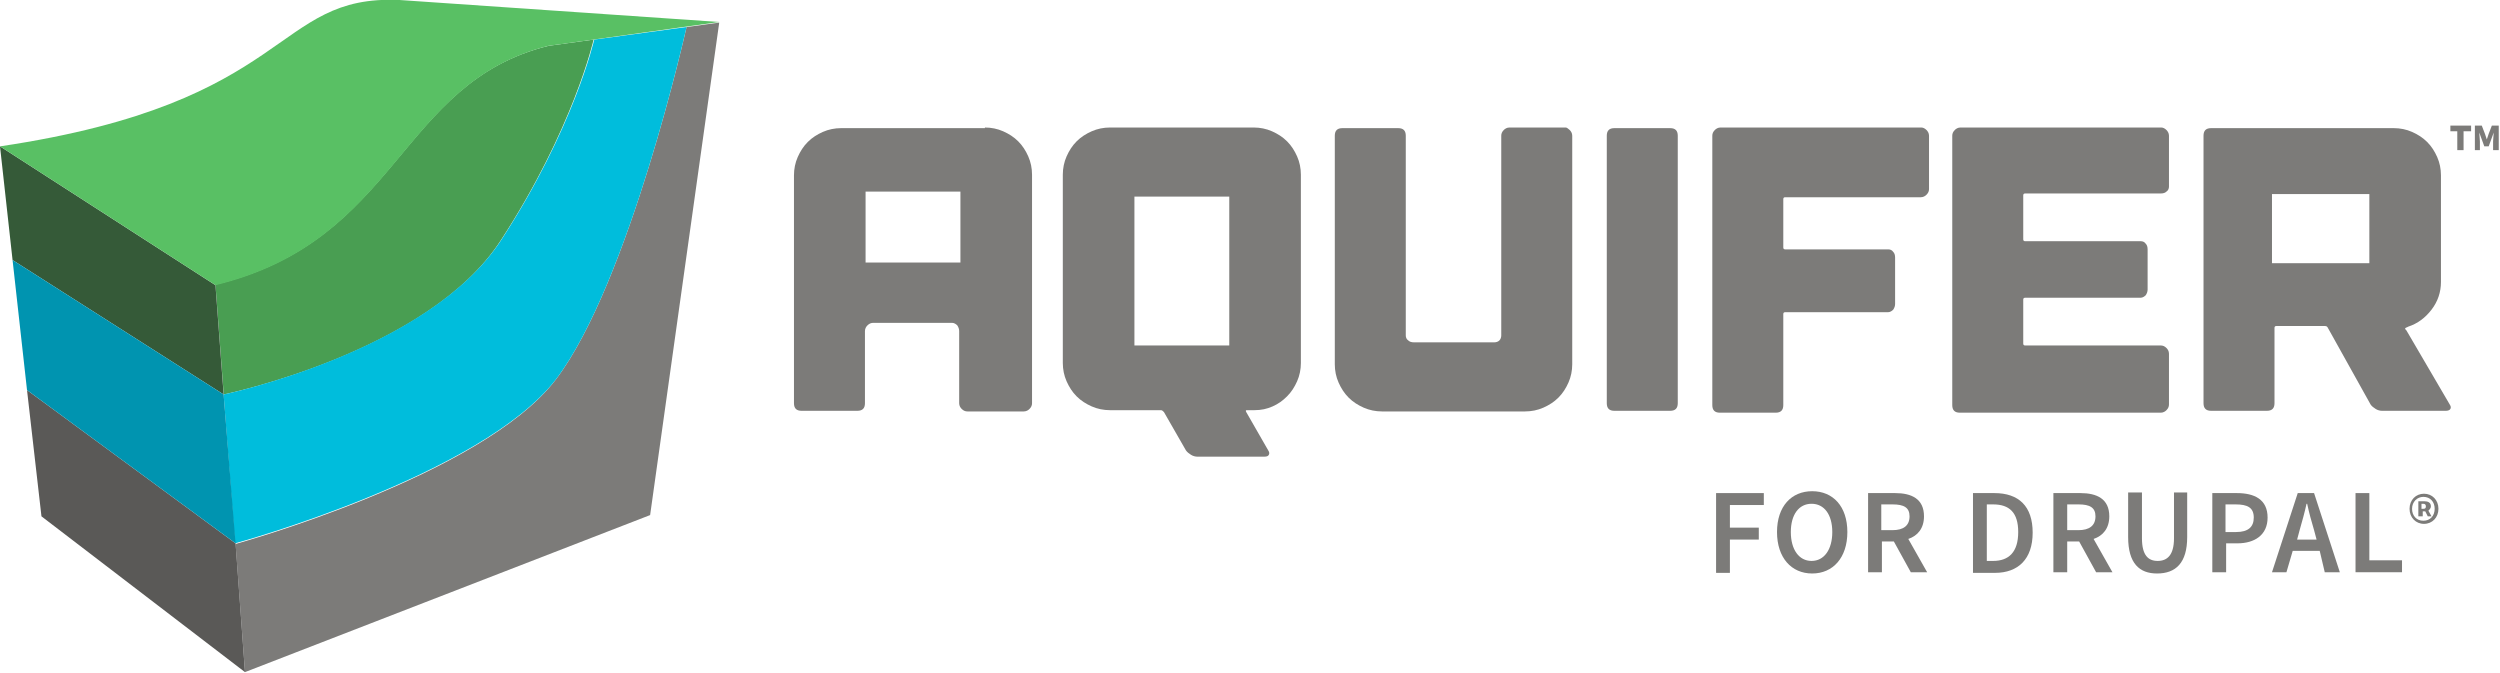
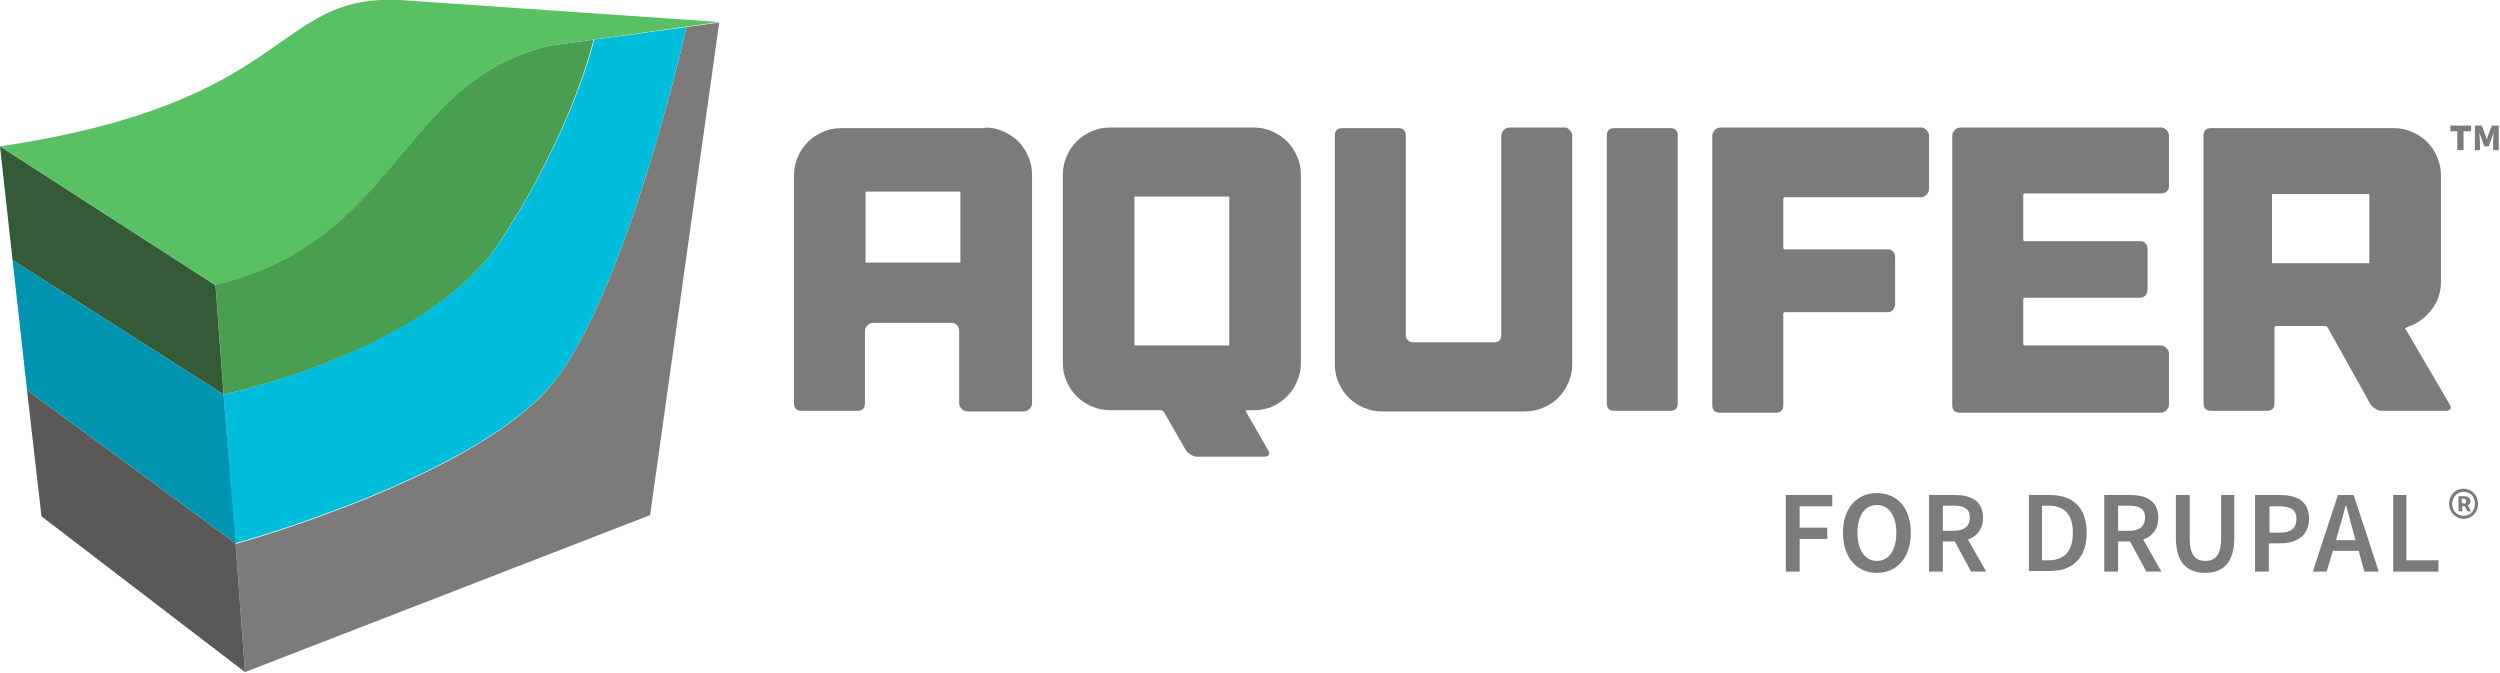
<svg xmlns="http://www.w3.org/2000/svg" version="1.1" x="0px" y="0px" width="398px" height="107px" viewBox="0 0 398 107" enable-background="new 0 0 398 107" xml:space="preserve">
  <g id="For_Drupal">
-     <g display="none">
-       <g display="inline">
-         <path fill="#7C7B79" d="M311.2,73.7h4.9V75h-3.5v2.3h3v1.2h-3v3.4h-1.5V73.7z" />
-         <path fill="#7C7B79" d="M317.5,77.8c0-2.6,1.5-4.2,3.6-4.2c2.1,0,3.6,1.6,3.6,4.2c0,2.7-1.5,4.3-3.6,4.3     C319,82.1,317.5,80.4,317.5,77.8z M323.3,77.8c0-1.8-0.8-2.9-2.1-2.9S319,76,319,77.8c0,1.8,0.8,3,2.1,3S323.3,79.6,323.3,77.8z" />
-         <path fill="#7C7B79" d="M331.4,81.9l-1.8-3.2h-1.3v3.2h-1.5v-8.2h2.8c1.7,0,3,0.6,3,2.4c0,1.3-0.7,2-1.6,2.3l2,3.4H331.4z      M328.3,77.6h1.2c1.1,0,1.7-0.5,1.7-1.4c0-0.9-0.6-1.3-1.7-1.3h-1.2V77.6z" />
-         <path fill="#7C7B79" d="M337.8,73.7h2.2c2.5,0,4,1.4,4,4.1c0,2.7-1.5,4.1-3.9,4.1h-2.3V73.7z M339.9,80.7c1.7,0,2.6-0.9,2.6-3     c0-2-0.9-2.9-2.6-2.9h-0.6v5.8H339.9z" />
-         <path fill="#7C7B79" d="M350.6,81.9l-1.8-3.2h-1.3v3.2h-1.5v-8.2h2.8c1.7,0,3,0.6,3,2.4c0,1.3-0.7,2-1.6,2.3l2,3.4H350.6z      M347.6,77.6h1.2c1.1,0,1.7-0.5,1.7-1.4c0-0.9-0.6-1.3-1.7-1.3h-1.2V77.6z" />
-         <path fill="#7C7B79" d="M353.9,78.3v-4.6h1.5v4.7c0,1.8,0.7,2.4,1.7,2.4c1,0,1.7-0.6,1.7-2.4v-4.7h1.4v4.6c0,2.7-1.2,3.7-3.1,3.7     C355.1,82.1,353.9,81,353.9,78.3z" />
-         <path fill="#7C7B79" d="M362.6,73.7h2.6c1.8,0,3.2,0.6,3.2,2.5c0,1.8-1.4,2.7-3.1,2.7H364v3h-1.5V73.7z M365.1,77.7     c1.2,0,1.8-0.5,1.8-1.5c0-1-0.6-1.4-1.9-1.4h-1v2.9H365.1z" />
-         <path fill="#7C7B79" d="M373.7,79.7H371l-0.6,2.2h-1.5l2.7-8.2h1.7l2.7,8.2h-1.5L373.7,79.7z M373.4,78.6l-0.3-1     c-0.3-0.9-0.5-1.8-0.7-2.7h0c-0.2,0.9-0.5,1.8-0.7,2.7l-0.3,1H373.4z" />
-         <path fill="#7C7B79" d="M377.5,73.7h1.5v7h3.4v1.2h-4.9V73.7z" />
-       </g>
-       <g display="inline">
-         <path fill="#7C7B79" d="M383.7,74.3h-0.8v-0.6h2.2v0.6h-0.8v2h-0.6V74.3z M385.5,73.8h0.8l0.4,0.9l0.2,0.6h0l0.2-0.6l0.3-0.9h0.8     v2.6h-0.6v-1l0.1-0.9h0l-0.5,1.5h-0.5l-0.5-1.5h0l0.1,0.9v1h-0.6V73.8z" />
-       </g>
-     </g>
-     <g display="none">
-       <g display="inline">
-         <path fill="#7C7B79" d="M273.2,77.8h7.4v1.8h-5.2v3.4h4.4v1.8h-4.4V90h-2.2V77.8z" />
-         <path fill="#7C7B79" d="M282.6,83.8c0-3.9,2.2-6.3,5.4-6.3c3.2,0,5.4,2.3,5.4,6.3c0,4-2.2,6.4-5.4,6.4     C284.8,90.2,282.6,87.8,282.6,83.8z M291.1,83.8c0-2.7-1.2-4.4-3.1-4.4s-3.1,1.7-3.1,4.4c0,2.7,1.2,4.5,3.1,4.5     S291.1,86.6,291.1,83.8z" />
-         <path fill="#7C7B79" d="M303.1,90l-2.6-4.8h-1.9V90h-2.2V77.8h4.1c2.5,0,4.5,0.9,4.5,3.6c0,1.9-1,3-2.4,3.5l2.9,5.1H303.1z      M298.6,83.5h1.7c1.7,0,2.6-0.7,2.6-2.1c0-1.4-0.9-1.9-2.6-1.9h-1.7V83.5z" />
-         <path fill="#7C7B79" d="M312.7,77.8h3.3c3.7,0,5.9,2,5.9,6c0,4-2.2,6.1-5.8,6.1h-3.4V77.8z M315.8,88.2c2.5,0,3.9-1.4,3.9-4.4     c0-3-1.4-4.3-3.9-4.3h-1v8.7H315.8z" />
-         <path fill="#7C7B79" d="M331.6,90l-2.6-4.8h-1.9V90H325V77.8h4.1c2.5,0,4.5,0.9,4.5,3.6c0,1.9-1,3-2.4,3.5l2.9,5.1H331.6z      M327.2,83.5h1.7c1.7,0,2.6-0.7,2.6-2.1c0-1.4-0.9-1.9-2.6-1.9h-1.7V83.5z" />
-         <path fill="#7C7B79" d="M336.5,84.6v-6.8h2.2v7c0,2.6,1,3.5,2.5,3.5c1.5,0,2.5-0.9,2.5-3.5v-7h2.1v6.8c0,4-1.8,5.6-4.6,5.6     C338.3,90.2,336.5,88.6,336.5,84.6z" />
-         <path fill="#7C7B79" d="M349.4,77.8h3.8c2.7,0,4.7,0.9,4.7,3.8c0,2.7-2,3.9-4.6,3.9h-1.8V90h-2.2V77.8z M353.2,83.8     c1.8,0,2.7-0.7,2.7-2.2c0-1.5-1-2-2.8-2h-1.5v4.2H353.2z" />
-         <path fill="#7C7B79" d="M366,86.7h-4.1l-1,3.3h-2.2l4-12.2h2.5l4,12.2h-2.3L366,86.7z M365.5,85l-0.4-1.5c-0.4-1.3-0.7-2.7-1.1-4     h-0.1c-0.3,1.4-0.7,2.7-1.1,4l-0.4,1.5H365.5z" />
-         <path fill="#7C7B79" d="M371.5,77.8h2.2v10.4h5.1V90h-7.2V77.8z" />
-       </g>
-       <g display="inline">
-         <path fill="#7C7B79" d="M381,78.7h-1.2v-0.9h3.3v0.9h-1.2v3h-1V78.7z M383.6,77.8h1.1l0.5,1.3l0.3,0.9h0l0.3-0.9l0.5-1.3h1.1v3.9     h-0.9v-1.4l0.1-1.4h0l-0.8,2.2h-0.7l-0.8-2.2h0l0.1,1.4v1.4h-0.9V77.8z" />
-       </g>
+     <g id="type_2_" display="none">
+       <path display="inline" fill="#7C7B79" d="M284.3,78.8h7.4v1.8h-5.2v3.4h4.4v1.8h-4.4V91h-2.2V78.8z" />
+       <path display="inline" fill="#7C7B79" d="M293.4,84.8c0-3.9,2.2-6.3,5.4-6.3c3.2,0,5.4,2.3,5.4,6.3c0,4-2.2,6.4-5.4,6.4    C295.6,91.2,293.4,88.8,293.4,84.8z M301.9,84.8c0-2.7-1.2-4.4-3.1-4.4c-1.9,0-3.1,1.7-3.1,4.4c0,2.7,1.2,4.5,3.1,4.5    C300.7,89.3,301.9,87.6,301.9,84.8z" />
+       <path display="inline" fill="#7C7B79" d="M313.8,91l-2.6-4.8h-1.9V91h-2.2V78.8h4.1c2.5,0,4.5,0.9,4.5,3.6c0,1.9-1,3-2.4,3.5    l2.9,5.1H313.8z M309.3,84.5h1.7c1.7,0,2.6-0.7,2.6-2.1c0-1.4-0.9-1.9-2.6-1.9h-1.7V84.5z" />
+       <path display="inline" fill="#7C7B79" d="M323,78.8h3.3c3.7,0,5.9,2,5.9,6c0,4-2.2,6.1-5.8,6.1H323V78.8z M326.1,89.2    c2.5,0,3.9-1.4,3.9-4.4c0-3-1.4-4.3-3.9-4.3h-1v8.7H326.1z" />
+       <path display="inline" fill="#7C7B79" d="M341.7,91l-2.6-4.8h-1.9V91h-2.2V78.8h4.1c2.5,0,4.5,0.9,4.5,3.6c0,1.9-1,3-2.4,3.5    l2.9,5.1H341.7z M337.2,84.5h1.7c1.7,0,2.6-0.7,2.6-2.1c0-1.4-0.9-1.9-2.6-1.9h-1.7V84.5z" />
+       <path display="inline" fill="#7C7B79" d="M346.4,85.6v-6.8h2.2v7c0,2.6,1,3.5,2.5,3.5c1.5,0,2.5-0.9,2.5-3.5v-7h2.1v6.8    c0,4-1.8,5.6-4.6,5.6C348.2,91.2,346.4,89.6,346.4,85.6z" />
+       <path display="inline" fill="#7C7B79" d="M359.1,78.8h3.8c2.7,0,4.7,0.9,4.7,3.8c0,2.7-2,3.9-4.6,3.9h-1.8V91h-2.2V78.8z     M362.9,84.8c1.8,0,2.7-0.7,2.7-2.2c0-1.5-1-2-2.8-2h-1.5v4.2H362.9z" />
+       <path display="inline" fill="#7C7B79" d="M375.5,87.7h-4.1l-1,3.3h-2.2l4-12.2h2.5l4,12.2h-2.3L375.5,87.7z M375,86l-0.4-1.5    c-0.4-1.3-0.7-2.7-1.1-4h-0.1c-0.3,1.4-0.7,2.7-1.1,4l-0.4,1.5H375z" />
+       <path display="inline" fill="#7C7B79" d="M380.9,78.8h2.2v10.4h5.1V91h-7.2V78.8z" />
    </g>
    <g id="outline">
-       <g>
-         <path fill="#7C7B79" d="M273.2,78.5h7.6v1.9h-5.4v3.6h4.6v1.9h-4.6v5.3h-2.2V78.5z" />
-         <path fill="#7C7B79" d="M282.9,84.7c0-4.1,2.3-6.5,5.6-6.5c3.3,0,5.6,2.4,5.6,6.5c0,4.1-2.3,6.6-5.6,6.6     C285.2,91.3,282.9,88.8,282.9,84.7z M291.7,84.7c0-2.8-1.3-4.5-3.3-4.5s-3.3,1.7-3.3,4.5c0,2.8,1.3,4.6,3.3,4.6     S291.7,87.5,291.7,84.7z" />
-         <path fill="#7C7B79" d="M304.2,91.1l-2.7-4.9h-1.9v4.9h-2.2V78.5h4.3c2.6,0,4.6,0.9,4.6,3.7c0,1.9-1,3.1-2.5,3.6l3,5.3H304.2z      M299.5,84.4h1.8c1.7,0,2.7-0.7,2.7-2.2c0-1.4-0.9-1.9-2.7-1.9h-1.8V84.4z" />
-         <path fill="#7C7B79" d="M314.1,78.5h3.4c3.9,0,6.1,2.1,6.1,6.3c0,4.2-2.3,6.4-6,6.4h-3.5V78.5z M317.3,89.3c2.5,0,4-1.4,4-4.6     c0-3.1-1.4-4.4-4-4.4h-1v9H317.3z" />
-         <path fill="#7C7B79" d="M333.7,91.1l-2.7-4.9h-1.9v4.9h-2.2V78.5h4.3c2.6,0,4.6,0.9,4.6,3.7c0,1.9-1,3.1-2.5,3.6l3,5.3H333.7z      M329.1,84.4h1.8c1.7,0,2.7-0.7,2.7-2.2c0-1.4-0.9-1.9-2.7-1.9h-1.8V84.4z" />
-         <path fill="#7C7B79" d="M338.8,85.5v-7.1h2.2v7.3c0,2.7,1,3.6,2.5,3.6c1.5,0,2.6-0.9,2.6-3.6v-7.3h2.1v7.1c0,4.1-1.8,5.8-4.8,5.8     C340.6,91.3,338.8,89.7,338.8,85.5z" />
-         <path fill="#7C7B79" d="M352.1,78.5h4c2.8,0,4.9,1,4.9,3.9c0,2.8-2.1,4.1-4.8,4.1h-1.8v4.6h-2.2V78.5z M356,84.7     c1.9,0,2.8-0.8,2.8-2.3c0-1.6-1-2.1-2.9-2.1h-1.6v4.4H356z" />
-         <path fill="#7C7B79" d="M369.3,87.7H365l-1,3.4h-2.3l4.1-12.6h2.6l4.1,12.6h-2.4L369.3,87.7z M368.8,85.9l-0.4-1.5     c-0.4-1.3-0.8-2.8-1.1-4.2h-0.1c-0.3,1.4-0.7,2.8-1.1,4.2l-0.4,1.5H368.8z" />
-         <path fill="#7C7B79" d="M375,78.5h2.2v10.7h5.2v1.9H375V78.5z" />
-       </g>
+       <path fill="#7C7B79" d="M284.3,78.8h7.4v1.8h-5.2v3.4h4.4v1.8h-4.4V91h-2.2V78.8z" />
+       <path fill="#7C7B79" d="M293.4,84.8c0-3.9,2.2-6.3,5.4-6.3c3.2,0,5.4,2.3,5.4,6.3c0,4-2.2,6.4-5.4,6.4    C295.6,91.2,293.4,88.8,293.4,84.8z M301.9,84.8c0-2.7-1.2-4.4-3.1-4.4c-1.9,0-3.1,1.7-3.1,4.4c0,2.7,1.2,4.5,3.1,4.5    C300.7,89.3,301.9,87.6,301.9,84.8z" />
+       <path fill="#7C7B79" d="M313.8,91l-2.6-4.8h-1.9V91h-2.2V78.8h4.1c2.5,0,4.5,0.9,4.5,3.6c0,1.9-1,3-2.4,3.5l2.9,5.1H313.8z     M309.3,84.5h1.7c1.7,0,2.6-0.7,2.6-2.1c0-1.4-0.9-1.9-2.6-1.9h-1.7V84.5z" />
+       <path fill="#7C7B79" d="M323,78.8h3.3c3.7,0,5.9,2,5.9,6c0,4-2.2,6.1-5.8,6.1H323V78.8z M326.1,89.2c2.5,0,3.9-1.4,3.9-4.4    c0-3-1.4-4.3-3.9-4.3h-1v8.7H326.1z" />
+       <path fill="#7C7B79" d="M341.7,91l-2.6-4.8h-1.9V91h-2.2V78.8h4.1c2.5,0,4.5,0.9,4.5,3.6c0,1.9-1,3-2.4,3.5l2.9,5.1H341.7z     M337.2,84.5h1.7c1.7,0,2.6-0.7,2.6-2.1c0-1.4-0.9-1.9-2.6-1.9h-1.7V84.5z" />
+       <path fill="#7C7B79" d="M346.4,85.6v-6.8h2.2v7c0,2.6,1,3.5,2.5,3.5c1.5,0,2.5-0.9,2.5-3.5v-7h2.1v6.8c0,4-1.8,5.6-4.6,5.6    C348.2,91.2,346.4,89.6,346.4,85.6z" />
+       <path fill="#7C7B79" d="M359.1,78.8h3.8c2.7,0,4.7,0.9,4.7,3.8c0,2.7-2,3.9-4.6,3.9h-1.8V91h-2.2V78.8z M362.9,84.8    c1.8,0,2.7-0.7,2.7-2.2c0-1.5-1-2-2.8-2h-1.5v4.2H362.9z" />
+       <path fill="#7C7B79" d="M375.5,87.7h-4.1l-1,3.3h-2.2l4-12.2h2.5l4,12.2h-2.3L375.5,87.7z M375,86l-0.4-1.5    c-0.4-1.3-0.7-2.7-1.1-4h-0.1c-0.3,1.4-0.7,2.7-1.1,4l-0.4,1.5H375z" />
+       <path fill="#7C7B79" d="M380.9,78.8h2.2v10.4h5.1V91h-7.2V78.8z" />
    </g>
-     <g>
-       <path fill="#7C7B79" d="M383.6,81c0-1.4,1-2.4,2.3-2.4c1.3,0,2.3,1,2.3,2.4c0,1.4-1,2.4-2.3,2.4C384.6,83.4,383.6,82.4,383.6,81z     M387.6,81c0-1.1-0.7-1.9-1.8-1.9c-1,0-1.8,0.8-1.8,1.9c0,1.1,0.7,1.9,1.8,1.9C386.9,82.9,387.6,82.1,387.6,81z M385,79.8h1    c0.5,0,1,0.2,1,0.8c0,0.3-0.2,0.5-0.4,0.7l0.5,0.9h-0.6l-0.4-0.8h-0.4v0.8H385V79.8z M385.8,81c0.3,0,0.4-0.1,0.4-0.4    c0-0.2-0.1-0.4-0.4-0.4h-0.3V81H385.8z" />
+     <g id="registered">
+       <path fill="#7C7B79" d="M389.9,80.2c0-1.4,1-2.4,2.3-2.4c1.3,0,2.3,1,2.3,2.4c0,1.4-1,2.4-2.3,2.4C391,82.6,389.9,81.6,389.9,80.2    z M394,80.2c0-1.1-0.7-1.9-1.8-1.9c-1,0-1.8,0.8-1.8,1.9c0,1.1,0.7,1.9,1.8,1.9C393.3,82.1,394,81.3,394,80.2z M391.3,79h1    c0.5,0,1,0.2,1,0.8c0,0.3-0.2,0.5-0.4,0.7l0.5,0.9h-0.6l-0.4-0.8h-0.4v0.8h-0.6V79z M392.2,80.2c0.3,0,0.4-0.1,0.4-0.4    c0-0.2-0.1-0.4-0.4-0.4h-0.3v0.7H392.2z" />
    </g>
  </g>
  <g id="Lockup">
    <g id="type_orig_1_" display="none">
      <path display="inline" fill="#7C7B79" d="M156.8,20.3c1,0,2,0.2,2.9,0.6c0.9,0.4,1.7,0.9,2.4,1.6c0.7,0.7,1.2,1.5,1.6,2.4    c0.4,0.9,0.6,1.9,0.6,2.9v36.4c0,0.3-0.1,0.6-0.4,0.9c-0.2,0.2-0.5,0.4-0.9,0.4h-9c-0.3,0-0.6-0.1-0.9-0.4    c-0.2-0.2-0.4-0.5-0.4-0.9V52.7c0-0.3-0.1-0.6-0.3-0.9c-0.2-0.2-0.5-0.4-0.8-0.4H139c-0.3,0-0.6,0.1-0.9,0.4    c-0.2,0.2-0.4,0.5-0.4,0.9v11.5c0,0.8-0.4,1.2-1.2,1.2h-8.9c-0.8,0-1.2-0.4-1.2-1.2V27.9c0-1,0.2-2,0.6-2.9    c0.4-0.9,0.9-1.7,1.6-2.4c0.7-0.7,1.5-1.2,2.4-1.6c0.9-0.4,1.9-0.6,2.9-0.6H156.8z M152.9,41.8V30.5h-15.1v11.3H152.9z" />
      <path display="inline" fill="#7C7B79" d="M199.6,20.3c1,0,2,0.2,2.9,0.6c0.9,0.4,1.7,0.9,2.4,1.6c0.7,0.7,1.2,1.5,1.6,2.4    c0.4,0.9,0.6,1.9,0.6,2.9v30c0,1-0.2,2-0.6,2.9c-0.4,0.9-0.9,1.7-1.6,2.4c-0.7,0.7-1.4,1.2-2.3,1.6c-0.9,0.4-1.8,0.6-2.9,0.6h-1.2    c-0.2,0-0.2,0.1-0.1,0.3l3.5,6.1c0.2,0.3,0.2,0.5,0.1,0.7c-0.1,0.2-0.3,0.3-0.7,0.3h-10.7c-0.3,0-0.7-0.1-1-0.3    c-0.3-0.2-0.6-0.4-0.8-0.7l-3.5-6.1c-0.2-0.2-0.3-0.3-0.5-0.3h-8.1c-1,0-2-0.2-2.9-0.6c-0.9-0.4-1.7-0.9-2.4-1.6    c-0.7-0.7-1.2-1.5-1.6-2.4c-0.4-0.9-0.6-1.9-0.6-2.9v-30c0-1,0.2-2,0.6-2.9c0.4-0.9,0.9-1.7,1.6-2.4c0.7-0.7,1.5-1.2,2.4-1.6    c0.9-0.4,1.9-0.6,2.9-0.6H199.6z M180.6,55h15.1V31.3h-15.1V55z" />
      <path display="inline" fill="#7C7B79" d="M249.9,20.7c0.2,0.2,0.4,0.5,0.4,0.9v36.4c0,1-0.2,2-0.6,2.9c-0.4,0.9-0.9,1.7-1.6,2.4    c-0.7,0.7-1.5,1.2-2.4,1.6c-0.9,0.4-1.9,0.6-2.9,0.6h-22.8c-1,0-2-0.2-2.9-0.6c-0.9-0.4-1.7-0.9-2.4-1.6c-0.7-0.7-1.2-1.5-1.6-2.4    c-0.4-0.9-0.6-1.9-0.6-2.9V21.6c0-0.8,0.4-1.2,1.2-1.2h8.9c0.8,0,1.2,0.4,1.2,1.2v31.8c0,0.3,0.1,0.6,0.4,0.8    c0.2,0.2,0.5,0.3,0.9,0.3h12.8c0.3,0,0.6-0.1,0.8-0.3c0.2-0.2,0.3-0.5,0.3-0.8V21.6c0-0.3,0.1-0.6,0.4-0.9    c0.2-0.2,0.5-0.4,0.9-0.4h9C249.4,20.3,249.7,20.5,249.9,20.7z" />
      <path display="inline" fill="#7C7B79" d="M267.1,64.2c0,0.8-0.4,1.2-1.2,1.2H257c-0.8,0-1.2-0.4-1.2-1.2V21.6    c0-0.8,0.4-1.2,1.2-1.2h8.9c0.8,0,1.2,0.4,1.2,1.2V64.2z" />
      <path display="inline" fill="#7C7B79" d="M306.7,20.7c0.2,0.2,0.4,0.5,0.4,0.9v8.5c0,0.3-0.1,0.6-0.4,0.9    c-0.2,0.2-0.5,0.4-0.9,0.4h-21.6c-0.2,0-0.3,0.1-0.3,0.3v7.7c0,0.2,0.1,0.3,0.3,0.3h16.4c0.3,0,0.6,0.1,0.8,0.4    c0.2,0.2,0.3,0.5,0.3,0.9v7.4c0,0.3-0.1,0.6-0.3,0.9c-0.2,0.2-0.5,0.4-0.8,0.4h-16.4c-0.2,0-0.3,0.1-0.3,0.3v14.5    c0,0.8-0.4,1.2-1.2,1.2h-8.9c-0.8,0-1.2-0.4-1.2-1.2V21.6c0-0.3,0.1-0.6,0.4-0.9c0.2-0.2,0.5-0.4,0.9-0.4h32    C306.2,20.3,306.5,20.5,306.7,20.7z" />
      <path display="inline" fill="#7C7B79" d="M344.9,20.7c0.2,0.2,0.4,0.5,0.4,0.9v3.7v1.9v2.5c0,0.3-0.1,0.6-0.4,0.8    c-0.2,0.2-0.5,0.3-0.9,0.3h-4.6h-13.4h-3.6c-0.2,0-0.3,0.1-0.3,0.3v7c0,0.2,0.1,0.3,0.3,0.3h18.4c0.3,0,0.6,0.1,0.8,0.4    c0.2,0.2,0.3,0.5,0.3,0.9v6.4c0,0.3-0.1,0.6-0.3,0.9c-0.2,0.2-0.5,0.4-0.8,0.4h-18.4c-0.2,0-0.3,0.1-0.3,0.3v3.2v0.1v3.7    c0,0.2,0.1,0.3,0.3,0.3h2.7h14.6h4.3c0.3,0,0.6,0.1,0.9,0.4c0.2,0.2,0.4,0.5,0.4,0.9v2.6v3.4v2.1c0,0.3-0.1,0.6-0.4,0.9    c-0.2,0.2-0.5,0.4-0.9,0.4h-3.7h-24.5H312c-0.8,0-1.2-0.4-1.2-1.2v-2.2V24.7v-3.1c0-0.3,0.1-0.6,0.4-0.9c0.2-0.2,0.5-0.4,0.9-0.4    h4.7H342h2.1C344.4,20.3,344.7,20.5,344.9,20.7z" />
      <path display="inline" fill="#7C7B79" d="M390,64.4c0.2,0.3,0.2,0.5,0.1,0.7s-0.4,0.3-0.7,0.3h-10.2c-0.3,0-0.7-0.1-1-0.3    c-0.3-0.2-0.6-0.4-0.8-0.7l-6.8-12.2c-0.1-0.2-0.2-0.3-0.5-0.3h-7.7c-0.2,0-0.3,0.1-0.3,0.3v12c0,0.8-0.4,1.2-1.2,1.2h-8.9    c-0.8,0-1.2-0.4-1.2-1.2V21.6c0-0.8,0.4-1.2,1.2-1.2h29.1c1,0,2,0.2,2.9,0.6c0.9,0.4,1.7,0.9,2.4,1.6c0.7,0.7,1.2,1.5,1.6,2.4    c0.4,0.9,0.6,1.9,0.6,2.9v17c0,1.6-0.5,3.1-1.5,4.4c-1,1.3-2.2,2.2-3.7,2.7l-0.2,0.1c-0.3,0.1-0.4,0.2-0.2,0.4l0.1,0.1L390,64.4z     M377.2,30.9h-15.5v11h15.5V30.9z" />
    </g>
    <g>
      <path fill="#7C7B79" d="M391.3,20.9h-1.2V20h3.3v0.9h-1.2v3h-1V20.9z M394,20h1.1l0.5,1.3l0.3,0.9h0l0.3-0.9l0.5-1.3h1.1v3.9h-0.9    v-1.4l0.1-1.4h0l-0.8,2.2h-0.7l-0.8-2.2h0l0.1,1.4v1.4H394V20z" />
    </g>
    <g>
      <path fill="#7C7B79" d="M156.8,20.3c1,0,2,0.2,2.9,0.6c0.9,0.4,1.7,0.9,2.4,1.6c0.7,0.7,1.2,1.5,1.6,2.4c0.4,0.9,0.6,1.9,0.6,2.9    v36.4c0,0.3-0.1,0.6-0.4,0.9c-0.2,0.2-0.5,0.4-0.9,0.4h-9c-0.3,0-0.6-0.1-0.9-0.4c-0.2-0.2-0.4-0.5-0.4-0.9V52.7    c0-0.3-0.1-0.6-0.3-0.9c-0.2-0.2-0.5-0.4-0.8-0.4H139c-0.3,0-0.6,0.1-0.9,0.4c-0.2,0.2-0.4,0.5-0.4,0.9v11.5    c0,0.8-0.4,1.2-1.2,1.2h-8.9c-0.8,0-1.2-0.4-1.2-1.2V27.9c0-1,0.2-2,0.6-2.9c0.4-0.9,0.9-1.7,1.6-2.4c0.7-0.7,1.5-1.2,2.4-1.6    c0.9-0.4,1.9-0.6,2.9-0.6H156.8z M152.9,41.8V30.5h-15.1v11.3H152.9z" />
      <path fill="#7C7B79" d="M199.6,20.3c1,0,2,0.2,2.9,0.6c0.9,0.4,1.7,0.9,2.4,1.6c0.7,0.7,1.2,1.5,1.6,2.4c0.4,0.9,0.6,1.9,0.6,2.9    v30c0,1-0.2,2-0.6,2.9c-0.4,0.9-0.9,1.7-1.6,2.4c-0.7,0.7-1.4,1.2-2.3,1.6c-0.9,0.4-1.8,0.6-2.9,0.6h-1.2c-0.2,0-0.2,0.1-0.1,0.3    l3.5,6.1c0.2,0.3,0.2,0.5,0.1,0.7c-0.1,0.2-0.3,0.3-0.7,0.3h-10.7c-0.3,0-0.7-0.1-1-0.3c-0.3-0.2-0.6-0.4-0.8-0.7l-3.5-6.1    c-0.2-0.2-0.3-0.3-0.5-0.3h-8.1c-1,0-2-0.2-2.9-0.6c-0.9-0.4-1.7-0.9-2.4-1.6c-0.7-0.7-1.2-1.5-1.6-2.4c-0.4-0.9-0.6-1.9-0.6-2.9    v-30c0-1,0.2-2,0.6-2.9c0.4-0.9,0.9-1.7,1.6-2.4c0.7-0.7,1.5-1.2,2.4-1.6c0.9-0.4,1.9-0.6,2.9-0.6H199.6z M180.6,55h15.1V31.3    h-15.1V55z" />
      <path fill="#7C7B79" d="M249.9,20.7c0.2,0.2,0.4,0.5,0.4,0.9v36.4c0,1-0.2,2-0.6,2.9c-0.4,0.9-0.9,1.7-1.6,2.4    c-0.7,0.7-1.5,1.2-2.4,1.6c-0.9,0.4-1.9,0.6-2.9,0.6h-22.8c-1,0-2-0.2-2.9-0.6c-0.9-0.4-1.7-0.9-2.4-1.6c-0.7-0.7-1.2-1.5-1.6-2.4    c-0.4-0.9-0.6-1.9-0.6-2.9V21.6c0-0.8,0.4-1.2,1.2-1.2h8.9c0.8,0,1.2,0.4,1.2,1.2v31.8c0,0.3,0.1,0.6,0.4,0.8    c0.2,0.2,0.5,0.3,0.9,0.3h12.8c0.3,0,0.6-0.1,0.8-0.3c0.2-0.2,0.3-0.5,0.3-0.8V21.6c0-0.3,0.1-0.6,0.4-0.9    c0.2-0.2,0.5-0.4,0.9-0.4h9C249.4,20.3,249.7,20.5,249.9,20.7z" />
      <path fill="#7C7B79" d="M267.1,64.2c0,0.8-0.4,1.2-1.2,1.2H257c-0.8,0-1.2-0.4-1.2-1.2V21.6c0-0.8,0.4-1.2,1.2-1.2h8.9    c0.8,0,1.2,0.4,1.2,1.2V64.2z" />
      <path fill="#7C7B79" d="M306.7,20.7c0.2,0.2,0.4,0.5,0.4,0.9v8.5c0,0.3-0.1,0.6-0.4,0.9c-0.2,0.2-0.5,0.4-0.9,0.4h-21.6    c-0.2,0-0.3,0.1-0.3,0.3v7.7c0,0.2,0.1,0.3,0.3,0.3h16.4c0.3,0,0.6,0.1,0.8,0.4c0.2,0.2,0.3,0.5,0.3,0.9v7.4    c0,0.3-0.1,0.6-0.3,0.9c-0.2,0.2-0.5,0.4-0.8,0.4h-16.4c-0.2,0-0.3,0.1-0.3,0.3v14.5c0,0.8-0.4,1.2-1.2,1.2h-8.9    c-0.8,0-1.2-0.4-1.2-1.2V21.6c0-0.3,0.1-0.6,0.4-0.9c0.2-0.2,0.5-0.4,0.9-0.4h32C306.2,20.3,306.5,20.5,306.7,20.7z" />
      <path fill="#7C7B79" d="M344.9,20.7c0.2,0.2,0.4,0.5,0.4,0.9v3.7v1.9v2.5c0,0.3-0.1,0.6-0.4,0.8c-0.2,0.2-0.5,0.3-0.9,0.3h-4.6    h-13.4h-3.6c-0.2,0-0.3,0.1-0.3,0.3v7c0,0.2,0.1,0.3,0.3,0.3h18.4c0.3,0,0.6,0.1,0.8,0.4c0.2,0.2,0.3,0.5,0.3,0.9v6.4    c0,0.3-0.1,0.6-0.3,0.9c-0.2,0.2-0.5,0.4-0.8,0.4h-18.4c-0.2,0-0.3,0.1-0.3,0.3v3.2v0.1v3.7c0,0.2,0.1,0.3,0.3,0.3h2.7h14.6h4.3    c0.3,0,0.6,0.1,0.9,0.4c0.2,0.2,0.4,0.5,0.4,0.9v2.6v3.4v2.1c0,0.3-0.1,0.6-0.4,0.9c-0.2,0.2-0.5,0.4-0.9,0.4h-3.7h-24.5H312    c-0.8,0-1.2-0.4-1.2-1.2v-2.2V24.7v-3.1c0-0.3,0.1-0.6,0.4-0.9c0.2-0.2,0.5-0.4,0.9-0.4h4.7H342h2.1    C344.4,20.3,344.7,20.5,344.9,20.7z" />
      <path fill="#7C7B79" d="M390,64.4c0.2,0.3,0.2,0.5,0.1,0.7s-0.4,0.3-0.7,0.3h-10.2c-0.3,0-0.7-0.1-1-0.3c-0.3-0.2-0.6-0.4-0.8-0.7    l-6.8-12.2c-0.1-0.2-0.2-0.3-0.5-0.3h-7.7c-0.2,0-0.3,0.1-0.3,0.3v12c0,0.8-0.4,1.2-1.2,1.2h-8.9c-0.8,0-1.2-0.4-1.2-1.2V21.6    c0-0.8,0.4-1.2,1.2-1.2h29.1c1,0,2,0.2,2.9,0.6c0.9,0.4,1.7,0.9,2.4,1.6c0.7,0.7,1.2,1.5,1.6,2.4c0.4,0.9,0.6,1.9,0.6,2.9v17    c0,1.6-0.5,3.1-1.5,4.4c-1,1.3-2.2,2.2-3.7,2.7l-0.2,0.1c-0.3,0.1-0.4,0.2-0.2,0.4l0.1,0.1L390,64.4z M377.2,30.9h-15.5v11h15.5    V30.9z" />
    </g>
    <g>
      <g id="right">
        <path fill="#7C7B79" d="M109.3,4.3c0,0-9.1,40.7-20.8,56.1c-11.7,15.4-51,26.2-51,26.2L39,107l64.5-25l11-78.4L109.3,4.3z" />
        <path fill="#499E52" d="M79.7,38.3C91.3,20.5,94.5,6.3,94.5,6.3l3.6-0.5L87.3,7.3c-23.9,5.9-23.7,30.9-53,38l1.4,18.6l-0.1-1.1     C35.6,62.8,68.2,56.1,79.7,38.3z" />
        <path fill="#00BDDC" d="M88.5,60.4C100.2,45,109.3,4.3,109.3,4.3l-14.7,2c0,0-3.2,14.1-14.8,31.9S35.6,62.8,35.6,62.8l1.8,23.7     C37.5,86.5,76.7,75.7,88.5,60.4z" />
      </g>
      <g id="left">
        <polygon fill="#5A5957" points="37.5,86.5 4.3,62.1 6.6,82.2 39,107    " />
        <polygon fill="#355A38" points="34.3,45.4 0,23.3 2,41.4 35.6,62.8    " />
        <polygon fill="#0094B0" points="35.6,62.8 2,41.4 4.3,62.1 37.5,86.5    " />
      </g>
      <path id="top" fill="#59C064" d="M34.3,45.4L0,23.3C47.1,16.3,43.3-0.9,63.6,0l50.9,3.5L87.3,7.3C63.4,13.3,63.6,38.3,34.3,45.4z" />
    </g>
-     <g>
- 	</g>
-     <g>
- 	</g>
-     <g>
- 	</g>
-     <g>
- 	</g>
-     <g>
- 	</g>
-     <g>
- 	</g>
-     <g>
- 	</g>
-     <g>
- 	</g>
-     <g>
- 	</g>
-     <g>
- 	</g>
-     <g>
- 	</g>
-     <g>
- 	</g>
-     <g>
- 	</g>
-     <g>
- 	</g>
-     <g>
- 	</g>
  </g>
+   <g id="spacers" display="none">
+     <rect x="114.7" y="66" display="inline" fill="#CC00B0" width="16.6" height="16.6" />
+     <rect x="110" y="34.7" display="inline" fill="#CC00B0" width="16.6" height="16.6" />
+     <rect x="114.7" y="3.6" display="inline" fill="#CC00B0" width="16.6" height="16.6" />
+     <rect x="114.7" y="90.5" display="inline" fill="#CC00B0" width="16.6" height="16.6" />
+   </g>
+   <g id="guides" display="none">
+ </g>
</svg>
